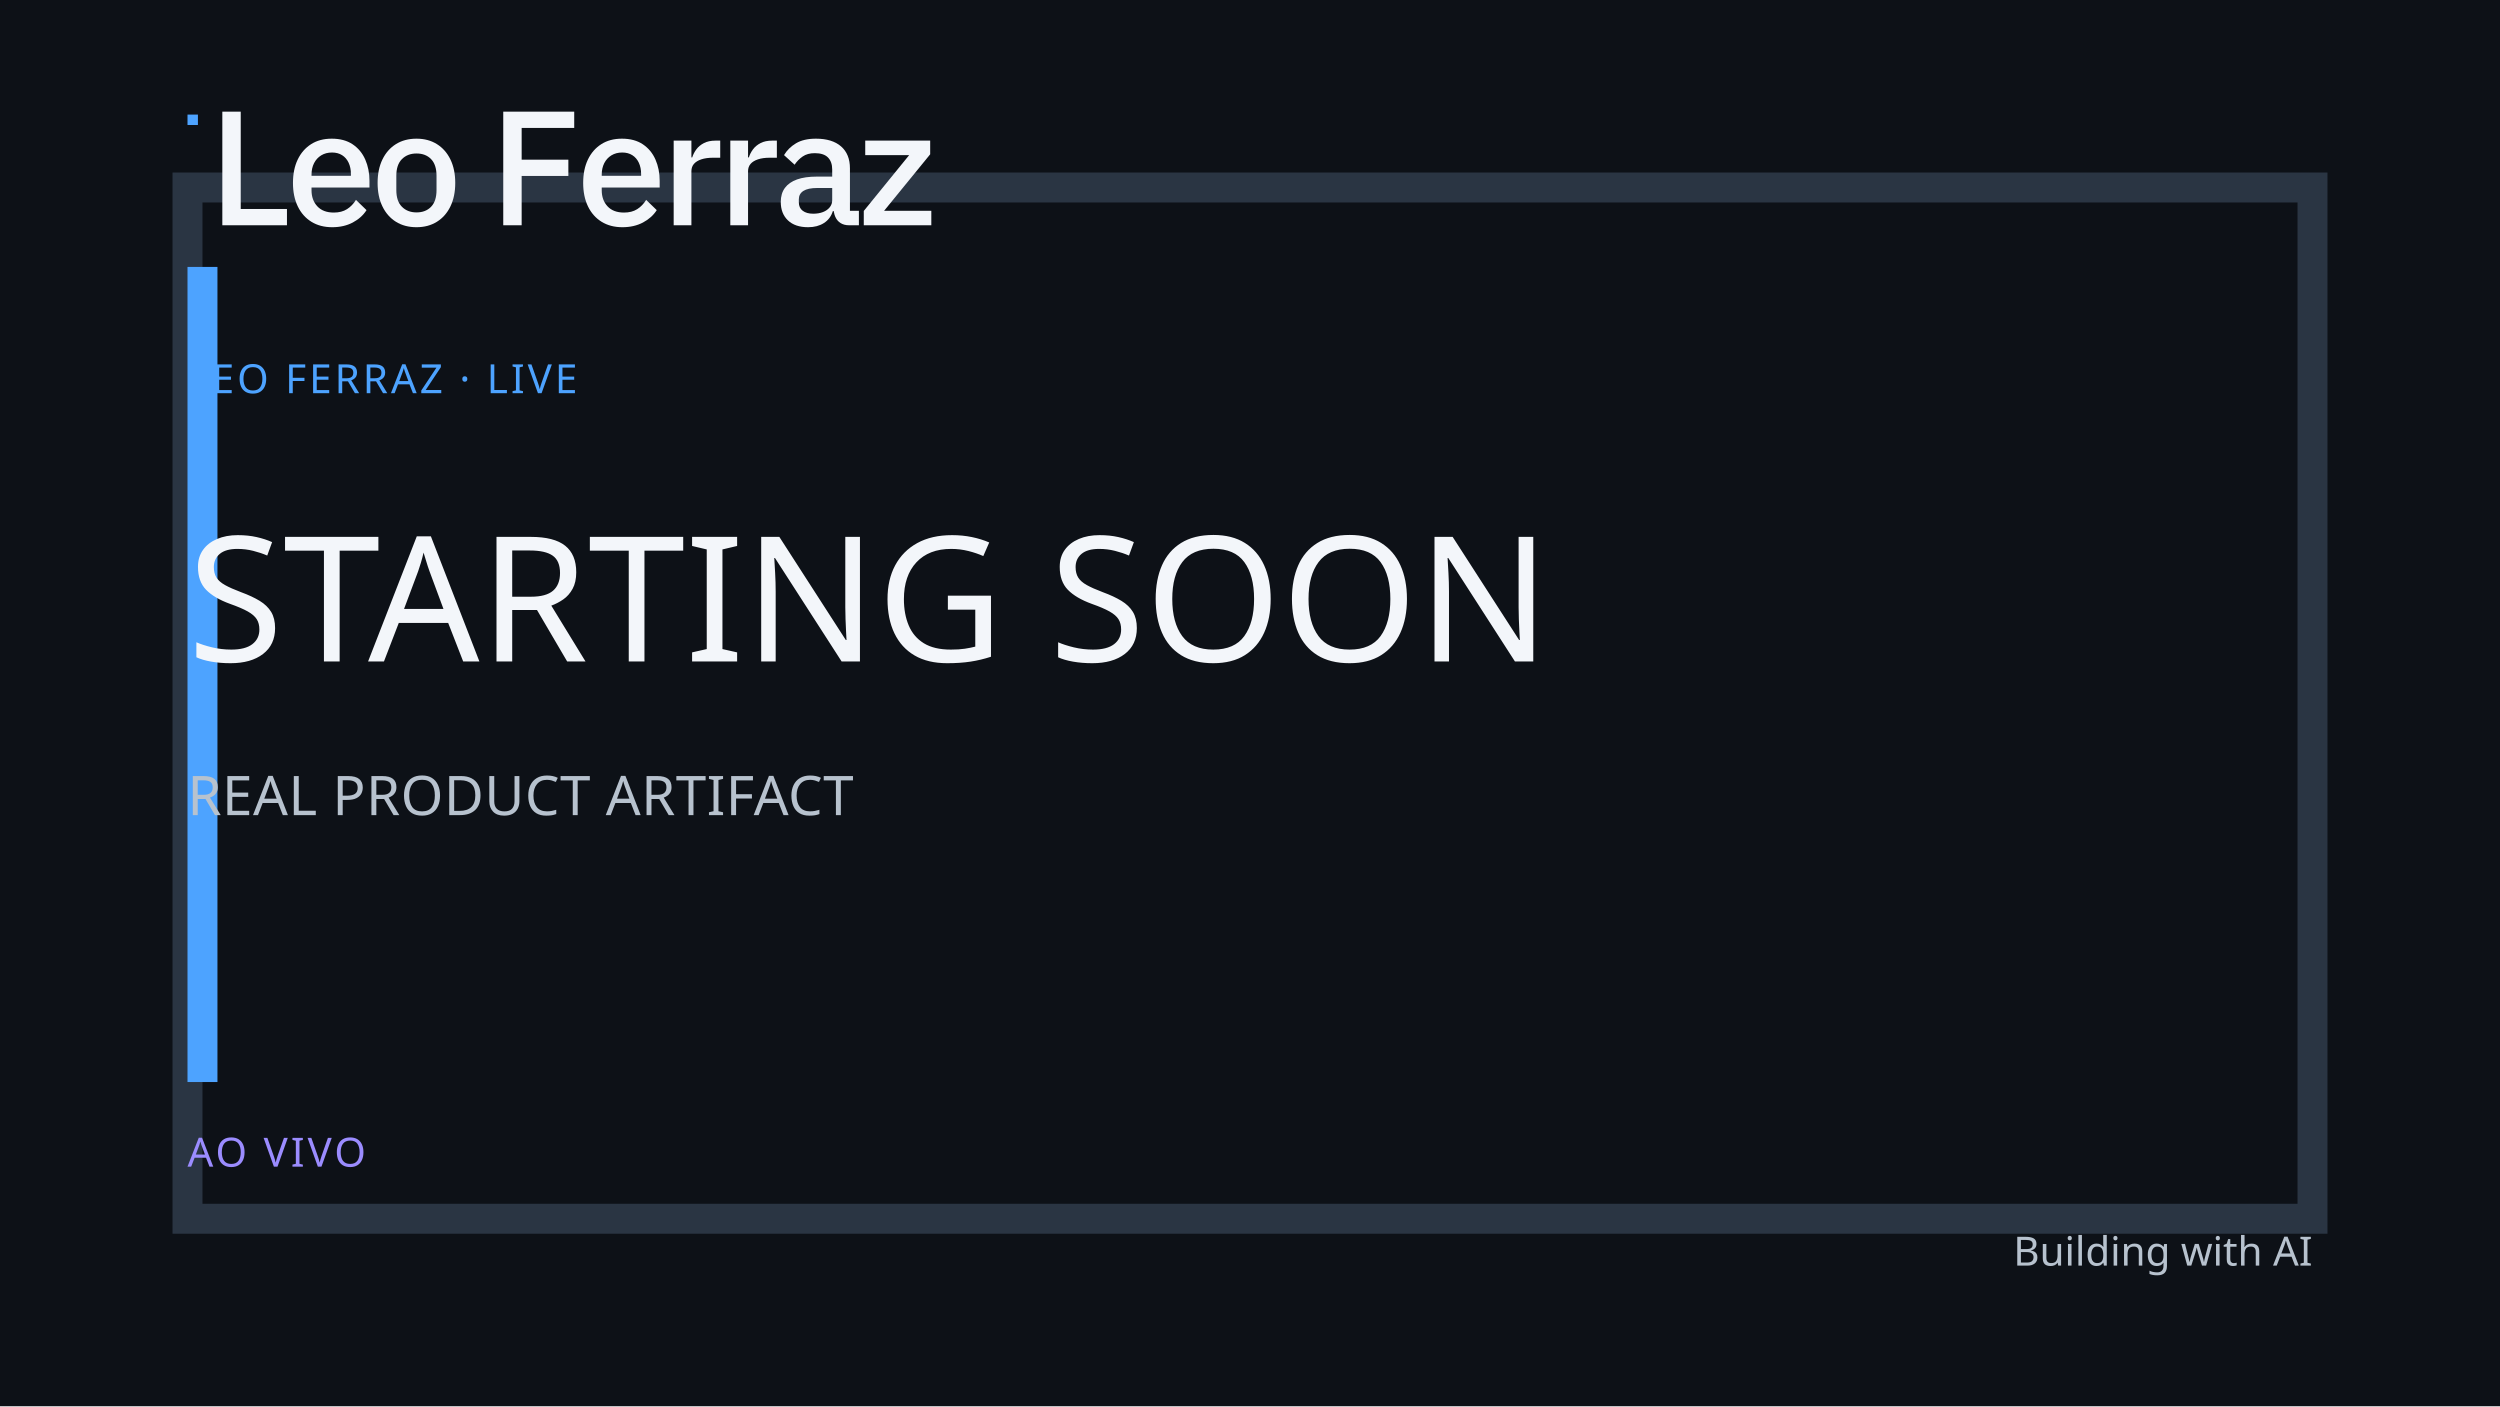
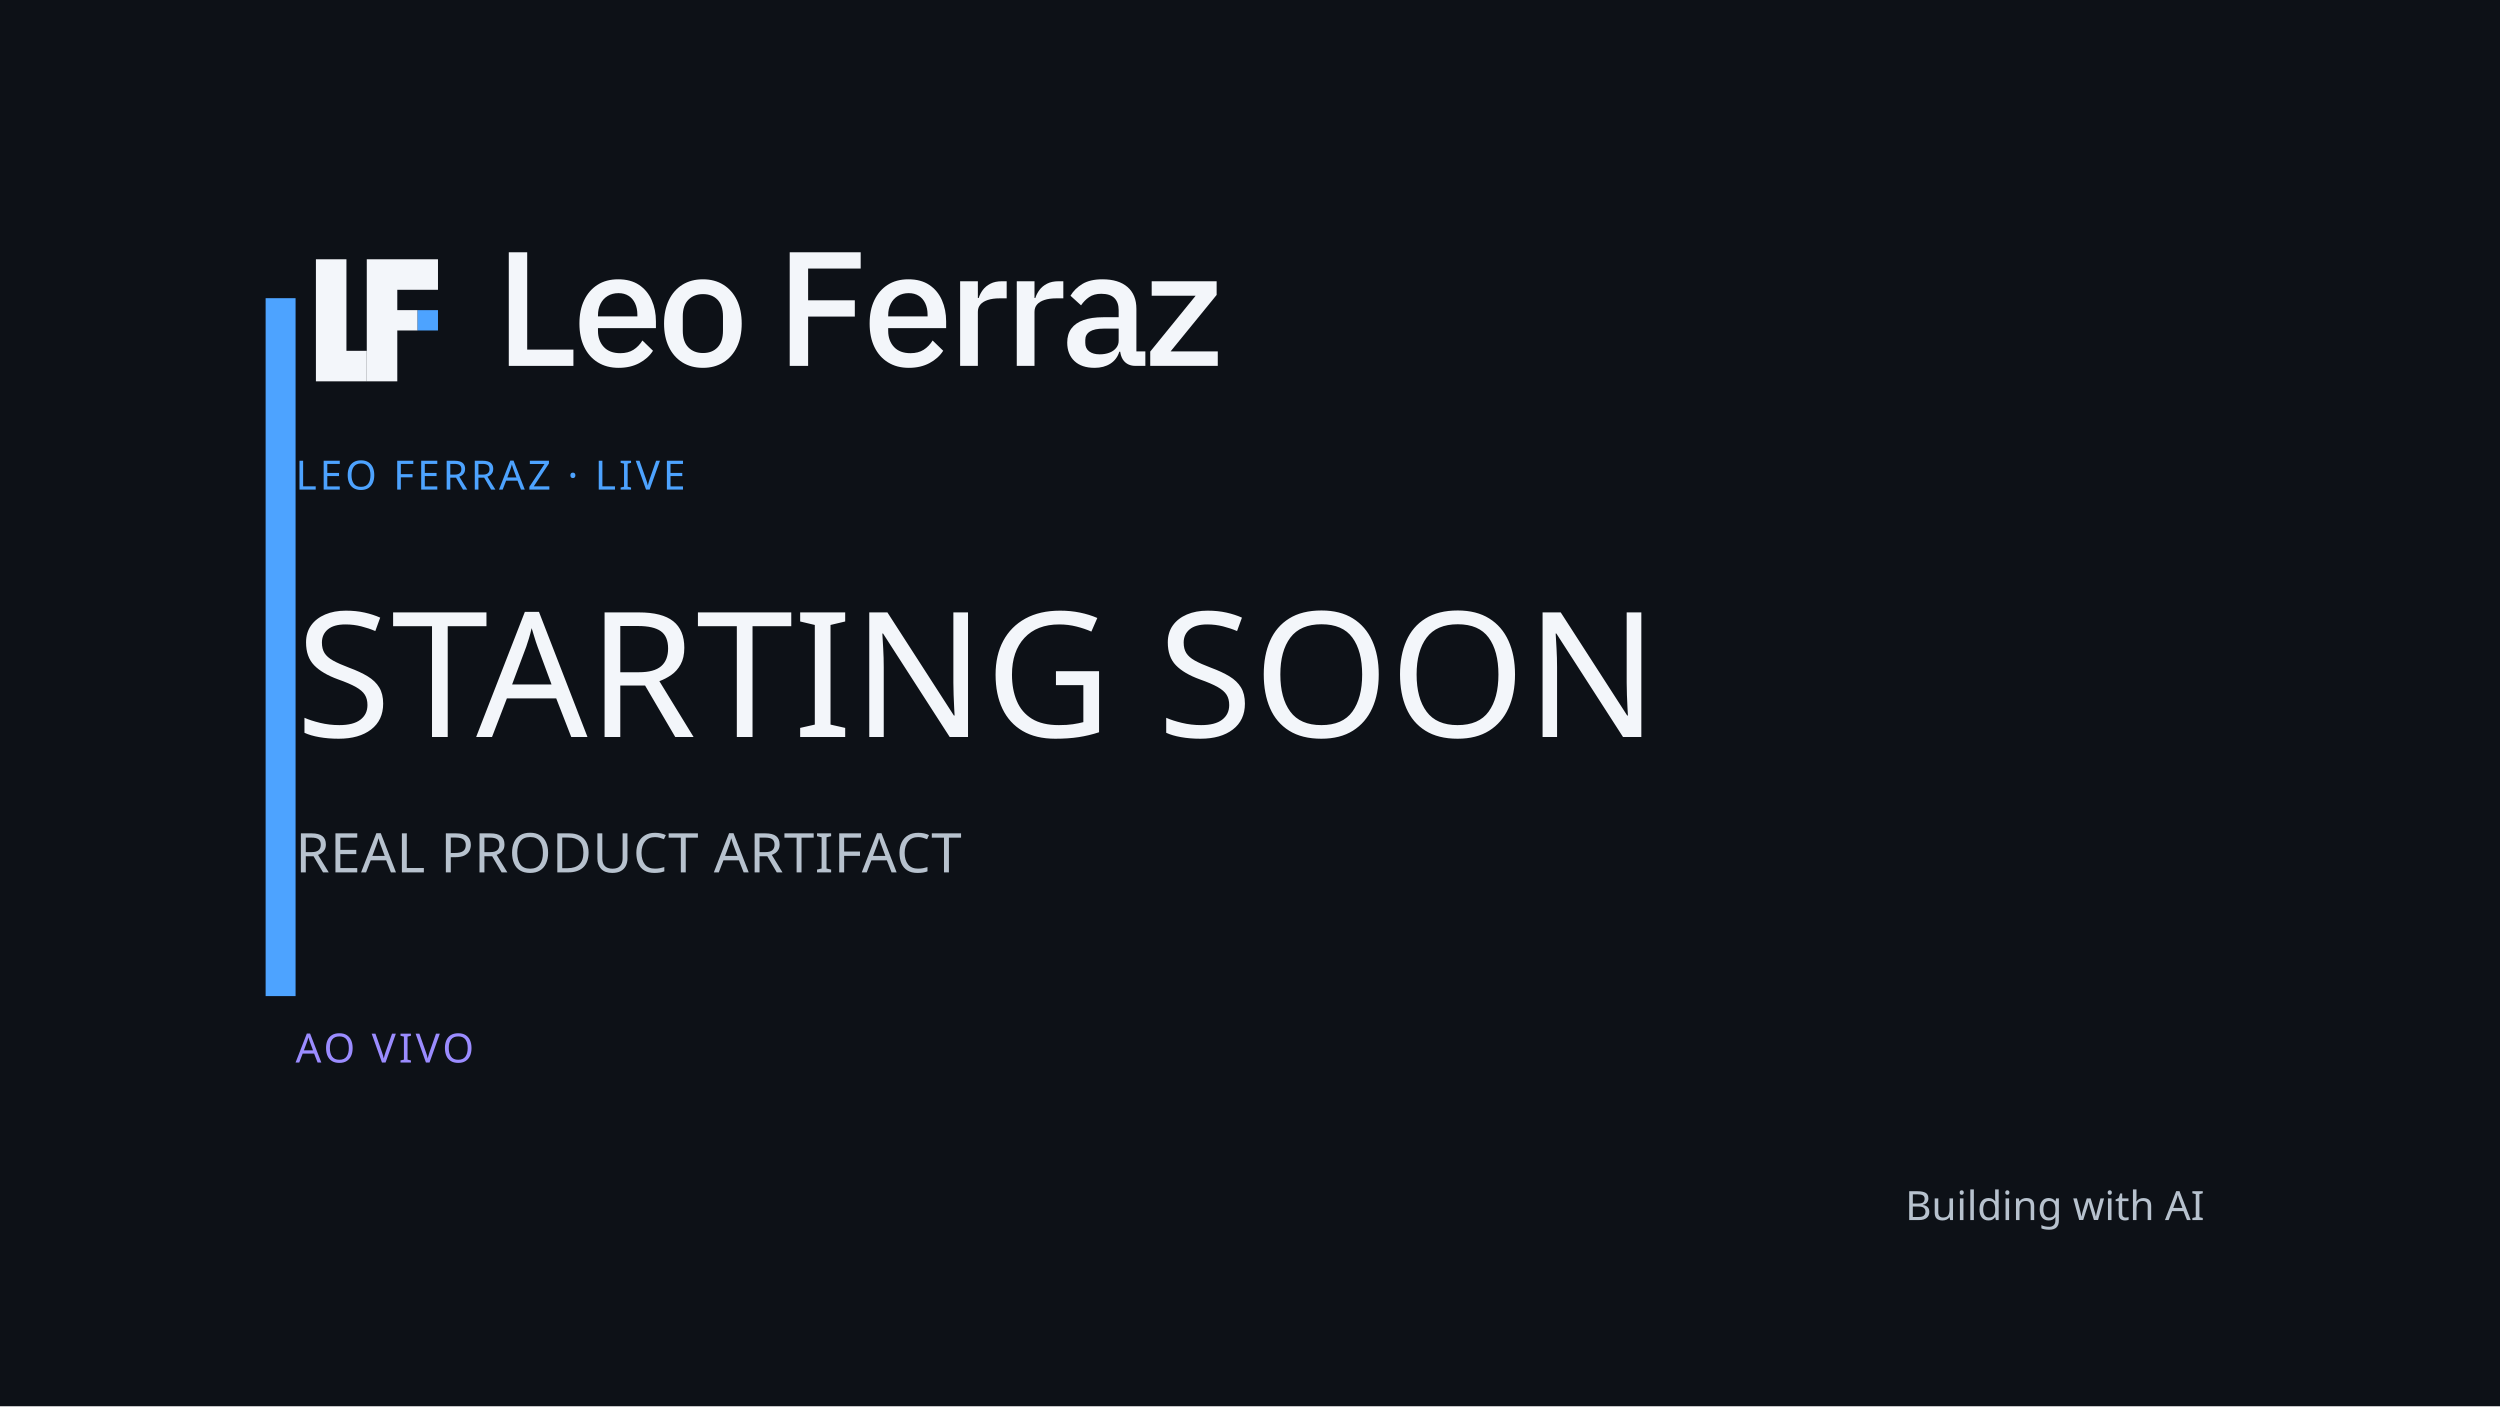
<svg xmlns="http://www.w3.org/2000/svg" viewBox="0 0 1920 1080" width="1920" height="1080" role="img" aria-labelledby="title">
  <rect width="1920" height="1080" fill="#0D1117" />
-   <rect x="144" y="144" width="1632" height="792" fill="none" stroke="#2A3543" stroke-width="23" />
-   <rect x="144" y="205" width="23" height="626" fill="#4DA3FF" />
-   <rect x="144" y="88" width="8" height="8" fill="#4DA3FF" />
-   <path d="M220.38 173L170.75 173L170.75 85.75L184.88 85.75L184.88 160.5L220.38 160.5Z" fill="#F3F6FA" />
-   <path d="M255.13 174.5Q245.88 174.5 239.13 170.31Q232.38 166.13 228.69 158.5Q225 150.88 225 140.5Q225 130.13 228.63 122.56Q232.25 115 238.88 110.75Q245.5 106.5 254.75 106.5Q264.38 106.5 270.81 110.81Q277.25 115.13 280.5 122.5Q283.75 129.88 283.75 138.88L283.75 144L239.25 144L239.25 146.13Q239.25 153.63 243.69 158.44Q248.13 163.25 256.38 163.25Q262.38 163.25 266.5 160.63Q270.63 158 273.38 153.5L281.5 161.38Q277.75 167.25 270.94 170.88Q264.13 174.5 255.13 174.5ZM255 117.13Q250.25 117.13 246.69 119.31Q243.13 121.5 241.19 125.31Q239.25 129.13 239.25 134.13L239.25 135L269.5 135L269.5 133.75Q269.5 128.75 267.75 125Q266 121.25 262.75 119.19Q259.5 117.13 255 117.13Z" fill="#F3F6FA" />
-   <path d="M319.88 174.5Q310.75 174.5 304.06 170.31Q297.38 166.13 293.69 158.5Q290 150.88 290 140.5Q290 130.13 293.69 122.5Q297.38 114.88 304.06 110.69Q310.75 106.5 319.88 106.5Q328.88 106.5 335.56 110.69Q342.25 114.88 345.94 122.5Q349.63 130.13 349.63 140.5Q349.63 150.88 345.94 158.5Q342.25 166.13 335.56 170.31Q328.88 174.5 319.88 174.5ZM319.88 163.13Q326.88 163.13 331.06 158.81Q335.25 154.5 335.25 146L335.25 135Q335.25 126.5 331.06 122.19Q326.88 117.88 319.88 117.88Q313 117.88 308.69 122.19Q304.38 126.5 304.38 135L304.38 146Q304.38 154.5 308.69 158.81Q313 163.13 319.88 163.13Z" fill="#F3F6FA" />
-   <path d="M400.63 173L386.5 173L386.5 85.75L441 85.75L441 98.25L400.63 98.25L400.63 122.63L436.5 122.63L436.5 135.13L400.63 135.13Z" fill="#F3F6FA" />
-   <path d="M478 174.5Q468.75 174.5 462 170.31Q455.25 166.13 451.56 158.5Q447.88 150.88 447.88 140.5Q447.88 130.13 451.5 122.56Q455.13 115 461.75 110.75Q468.38 106.5 477.63 106.5Q487.25 106.5 493.69 110.81Q500.13 115.13 503.38 122.5Q506.63 129.88 506.63 138.88L506.63 144L462.13 144L462.13 146.13Q462.13 153.63 466.56 158.44Q471 163.25 479.25 163.25Q485.25 163.25 489.38 160.63Q493.5 158 496.25 153.5L504.38 161.38Q500.63 167.25 493.81 170.88Q487 174.5 478 174.5ZM477.88 117.13Q473.13 117.13 469.56 119.31Q466 121.5 464.06 125.31Q462.13 129.13 462.13 134.13L462.13 135L492.38 135L492.38 133.75Q492.38 128.75 490.63 125Q488.88 121.25 485.63 119.19Q482.38 117.13 477.88 117.13Z" fill="#F3F6FA" />
-   <path d="M531 173L517.38 173L517.38 108L531 108L531 120.88L531.63 120.88Q532.63 117.63 534.81 114.69Q537 111.75 540.63 109.88Q544.25 108 549.5 108L553.13 108L553.13 121.13L547.75 121.13Q542.38 121.13 538.63 122.38Q534.88 123.63 532.94 125.88Q531 128.13 531 131.5Z" fill="#F3F6FA" />
-   <path d="M574.5 173L560.88 173L560.88 108L574.5 108L574.5 120.88L575.13 120.88Q576.13 117.63 578.31 114.69Q580.5 111.75 584.13 109.88Q587.75 108 593 108L596.63 108L596.63 121.13L591.25 121.13Q585.88 121.13 582.13 122.38Q578.38 123.63 576.44 125.88Q574.5 128.13 574.5 131.5Z" fill="#F3F6FA" />
-   <path d="M659.63 173L652 173Q648.25 173 645.56 171.31Q642.88 169.63 641.5 166.5Q640.13 163.38 640.13 159.13L640.13 158L644 162.13L639.63 162.13Q637.75 168.13 632.75 171.31Q627.75 174.5 620.63 174.5Q610.63 174.5 605.13 169.25Q599.63 164 599.63 155.13Q599.63 148.63 602.81 144.31Q606 140 612.13 137.81Q618.25 135.63 627.38 135.63L639.13 135.63L639.13 130.13Q639.13 124.25 635.88 120.94Q632.63 117.63 625.75 117.63Q620.13 117.63 616.44 120.19Q612.75 122.75 610.25 126.5L602.13 119.13Q605.38 113.63 611.31 110.06Q617.25 106.5 626.63 106.5Q639.13 106.5 645.94 112.44Q652.75 118.38 652.75 129.25L652.75 161.88L659.63 161.88ZM639.13 144.38L627.63 144.38Q620.5 144.38 617 146.63Q613.5 148.88 613.5 153.13L613.5 155.38Q613.5 159.63 616.5 161.88Q619.5 164.13 624.5 164.13Q628.75 164.13 632 162.88Q635.25 161.63 637.19 159.25Q639.13 156.88 639.13 153.75Z" fill="#F3F6FA" />
-   <path d="M715.25 173L663.38 173L663.38 162L698.25 119.13L664.5 119.13L664.5 108L714.38 108L714.38 118.5L679 161.88L715.25 161.88Z" fill="#F3F6FA" />
-   <text x="144" y="302" fill="#4DA3FF" font-family="IBM Plex Mono" font-size="31px" font-weight="500" text-anchor="start" letter-spacing="0.075em">LEO FERRAZ · LIVE</text>
-   <text x="144" y="508" fill="#F3F6FA" font-family="IBM Plex Sans" font-size="134px" font-weight="500" text-anchor="start" letter-spacing="0em">STARTING SOON</text>
-   <text x="144" y="626" fill="#B7C2CE" font-family="IBM Plex Mono" font-size="42px" font-weight="500" text-anchor="start" letter-spacing="0.01em">REAL PRODUCT ARTIFACT</text>
-   <text x="144" y="896" fill="#9B8CFF" font-family="IBM Plex Mono" font-size="31px" font-weight="500" text-anchor="start" letter-spacing="0.075em">AO VIVO</text>
-   <text x="1776" y="972" fill="#B7C2CE" font-family="IBM Plex Mono" font-size="31px" font-weight="500" text-anchor="end" letter-spacing="0em">Building with AI</text>
+   <rect x="204" y="229" width="23" height="536" fill="#4DA3FF" />
+   <g data-mark="constructed-lf" transform="translate(227 183.5) scale(1.953)">
+     <path d="M8 8H20V44H28V56H8Z" fill="#F3F6FA" />
+     <path d="M28 8H56V20H40V28H48V36H40V56H28Z" fill="#F3F6FA" />
+     <rect x="48" y="28" width="8" height="8" fill="#4DA3FF" />
+   </g>
+   <path d="M440.38 281L390.75 281L390.75 193.75L404.88 193.75L404.88 268.5L440.38 268.5Z" fill="#F3F6FA" />
+   <path d="M475.13 282.5Q465.88 282.5 459.13 278.31Q452.38 274.13 448.69 266.5Q445 258.88 445 248.5Q445 238.13 448.63 230.56Q452.25 223 458.88 218.75Q465.5 214.5 474.75 214.5Q484.38 214.5 490.81 218.81Q497.25 223.13 500.5 230.5Q503.75 237.88 503.75 246.88L503.75 252L459.25 252L459.25 254.13Q459.25 261.63 463.69 266.44Q468.13 271.25 476.38 271.25Q482.38 271.25 486.5 268.63Q490.63 266 493.38 261.5L501.5 269.38Q497.75 275.25 490.94 278.88Q484.13 282.5 475.13 282.5ZM475 225.13Q470.25 225.13 466.69 227.31Q463.13 229.5 461.19 233.31Q459.25 237.13 459.25 242.13L459.25 243L489.5 243L489.5 241.75Q489.5 236.75 487.75 233Q486 229.25 482.75 227.19Q479.5 225.13 475 225.13Z" fill="#F3F6FA" />
+   <path d="M539.88 282.5Q530.75 282.5 524.06 278.31Q517.38 274.13 513.69 266.5Q510 258.88 510 248.5Q510 238.13 513.69 230.5Q517.38 222.88 524.06 218.69Q530.75 214.5 539.88 214.5Q548.88 214.5 555.56 218.69Q562.25 222.88 565.94 230.5Q569.63 238.13 569.63 248.5Q569.63 258.88 565.94 266.5Q562.25 274.13 555.56 278.31Q548.88 282.5 539.88 282.5ZM539.88 271.13Q546.88 271.13 551.06 266.81Q555.25 262.5 555.25 254L555.25 243Q555.25 234.5 551.06 230.19Q546.88 225.88 539.88 225.88Q533 225.88 528.69 230.19Q524.38 234.5 524.38 243L524.38 254Q524.38 262.5 528.69 266.81Q533 271.13 539.88 271.13Z" fill="#F3F6FA" />
+   <path d="M620.63 281L606.5 281L606.5 193.75L661 193.75L661 206.25L620.63 206.25L620.63 230.63L656.5 230.63L656.5 243.13L620.63 243.13Z" fill="#F3F6FA" />
+   <path d="M698 282.5Q688.75 282.5 682 278.31Q675.25 274.13 671.56 266.5Q667.88 258.88 667.88 248.5Q667.88 238.13 671.5 230.56Q675.13 223 681.75 218.75Q688.38 214.5 697.63 214.5Q707.25 214.5 713.69 218.81Q720.13 223.13 723.38 230.5Q726.63 237.88 726.63 246.88L726.63 252L682.13 252L682.13 254.13Q682.13 261.63 686.56 266.44Q691 271.25 699.25 271.25Q705.25 271.25 709.38 268.63Q713.5 266 716.25 261.5L724.38 269.38Q720.63 275.25 713.81 278.88Q707 282.5 698 282.5ZM697.88 225.13Q693.13 225.13 689.56 227.31Q686 229.5 684.06 233.31Q682.13 237.13 682.13 242.13L682.13 243L712.38 243L712.38 241.75Q712.38 236.75 710.63 233Q708.88 229.25 705.63 227.19Q702.38 225.13 697.88 225.13Z" fill="#F3F6FA" />
+   <path d="M751 281L737.38 281L737.38 216L751 216L751 228.88L751.63 228.88Q752.63 225.63 754.81 222.69Q757 219.75 760.63 217.88Q764.25 216 769.5 216L773.13 216L773.13 229.13L767.75 229.13Q762.38 229.13 758.63 230.38Q754.88 231.63 752.94 233.88Q751 236.13 751 239.5Z" fill="#F3F6FA" />
+   <path d="M794.5 281L780.88 281L780.88 216L794.5 216L794.5 228.88L795.13 228.88Q796.13 225.63 798.31 222.69Q800.5 219.75 804.13 217.88Q807.75 216 813 216L816.63 216L816.63 229.13L811.25 229.13Q805.88 229.13 802.13 230.38Q798.38 231.63 796.44 233.88Q794.5 236.13 794.5 239.5Z" fill="#F3F6FA" />
+   <path d="M879.63 281L872 281Q868.25 281 865.56 279.31Q862.88 277.63 861.5 274.5Q860.13 271.38 860.13 267.13L860.13 266L864 270.13L859.63 270.13Q857.75 276.13 852.75 279.31Q847.75 282.5 840.63 282.5Q830.63 282.5 825.13 277.25Q819.63 272 819.63 263.13Q819.63 256.63 822.81 252.31Q826 248 832.13 245.81Q838.25 243.63 847.38 243.63L859.13 243.63L859.13 238.13Q859.13 232.25 855.88 228.94Q852.63 225.63 845.75 225.63Q840.13 225.63 836.44 228.19Q832.75 230.75 830.25 234.5L822.13 227.13Q825.38 221.63 831.31 218.06Q837.25 214.5 846.63 214.5Q859.13 214.5 865.94 220.44Q872.75 226.38 872.75 237.25L872.75 269.88L879.63 269.88ZM859.13 252.38L847.63 252.38Q840.5 252.38 837 254.63Q833.5 256.88 833.5 261.13L833.5 263.38Q833.5 267.63 836.5 269.88Q839.5 272.13 844.5 272.13Q848.75 272.13 852 270.88Q855.25 269.63 857.19 267.25Q859.13 264.88 859.13 261.75Z" fill="#F3F6FA" />
+   <path d="M935.25 281L883.38 281L883.38 270L918.25 227.13L884.5 227.13L884.5 216L934.38 216L934.38 226.5L899 269.88L935.25 269.88Z" fill="#F3F6FA" />
+   <text x="227" y="376" fill="#4DA3FF" font-family="IBM Plex Mono" font-size="31px" font-weight="500" text-anchor="start" letter-spacing="0.075em">LEO FERRAZ · LIVE</text>
+   <text x="227" y="566" fill="#F3F6FA" font-family="IBM Plex Sans" font-size="134px" font-weight="500" text-anchor="start" letter-spacing="0em">STARTING SOON</text>
+   <text x="227" y="670" fill="#B7C2CE" font-family="IBM Plex Mono" font-size="42px" font-weight="500" text-anchor="start" letter-spacing="0.01em">REAL PRODUCT ARTIFACT</text>
+   <text x="227" y="816" fill="#9B8CFF" font-family="IBM Plex Mono" font-size="31px" font-weight="500" text-anchor="start" letter-spacing="0.075em">AO VIVO</text>
+   <text x="1693" y="937" fill="#B7C2CE" font-family="IBM Plex Mono" font-size="31px" font-weight="500" text-anchor="end" letter-spacing="0em">Building with AI</text>
</svg>
